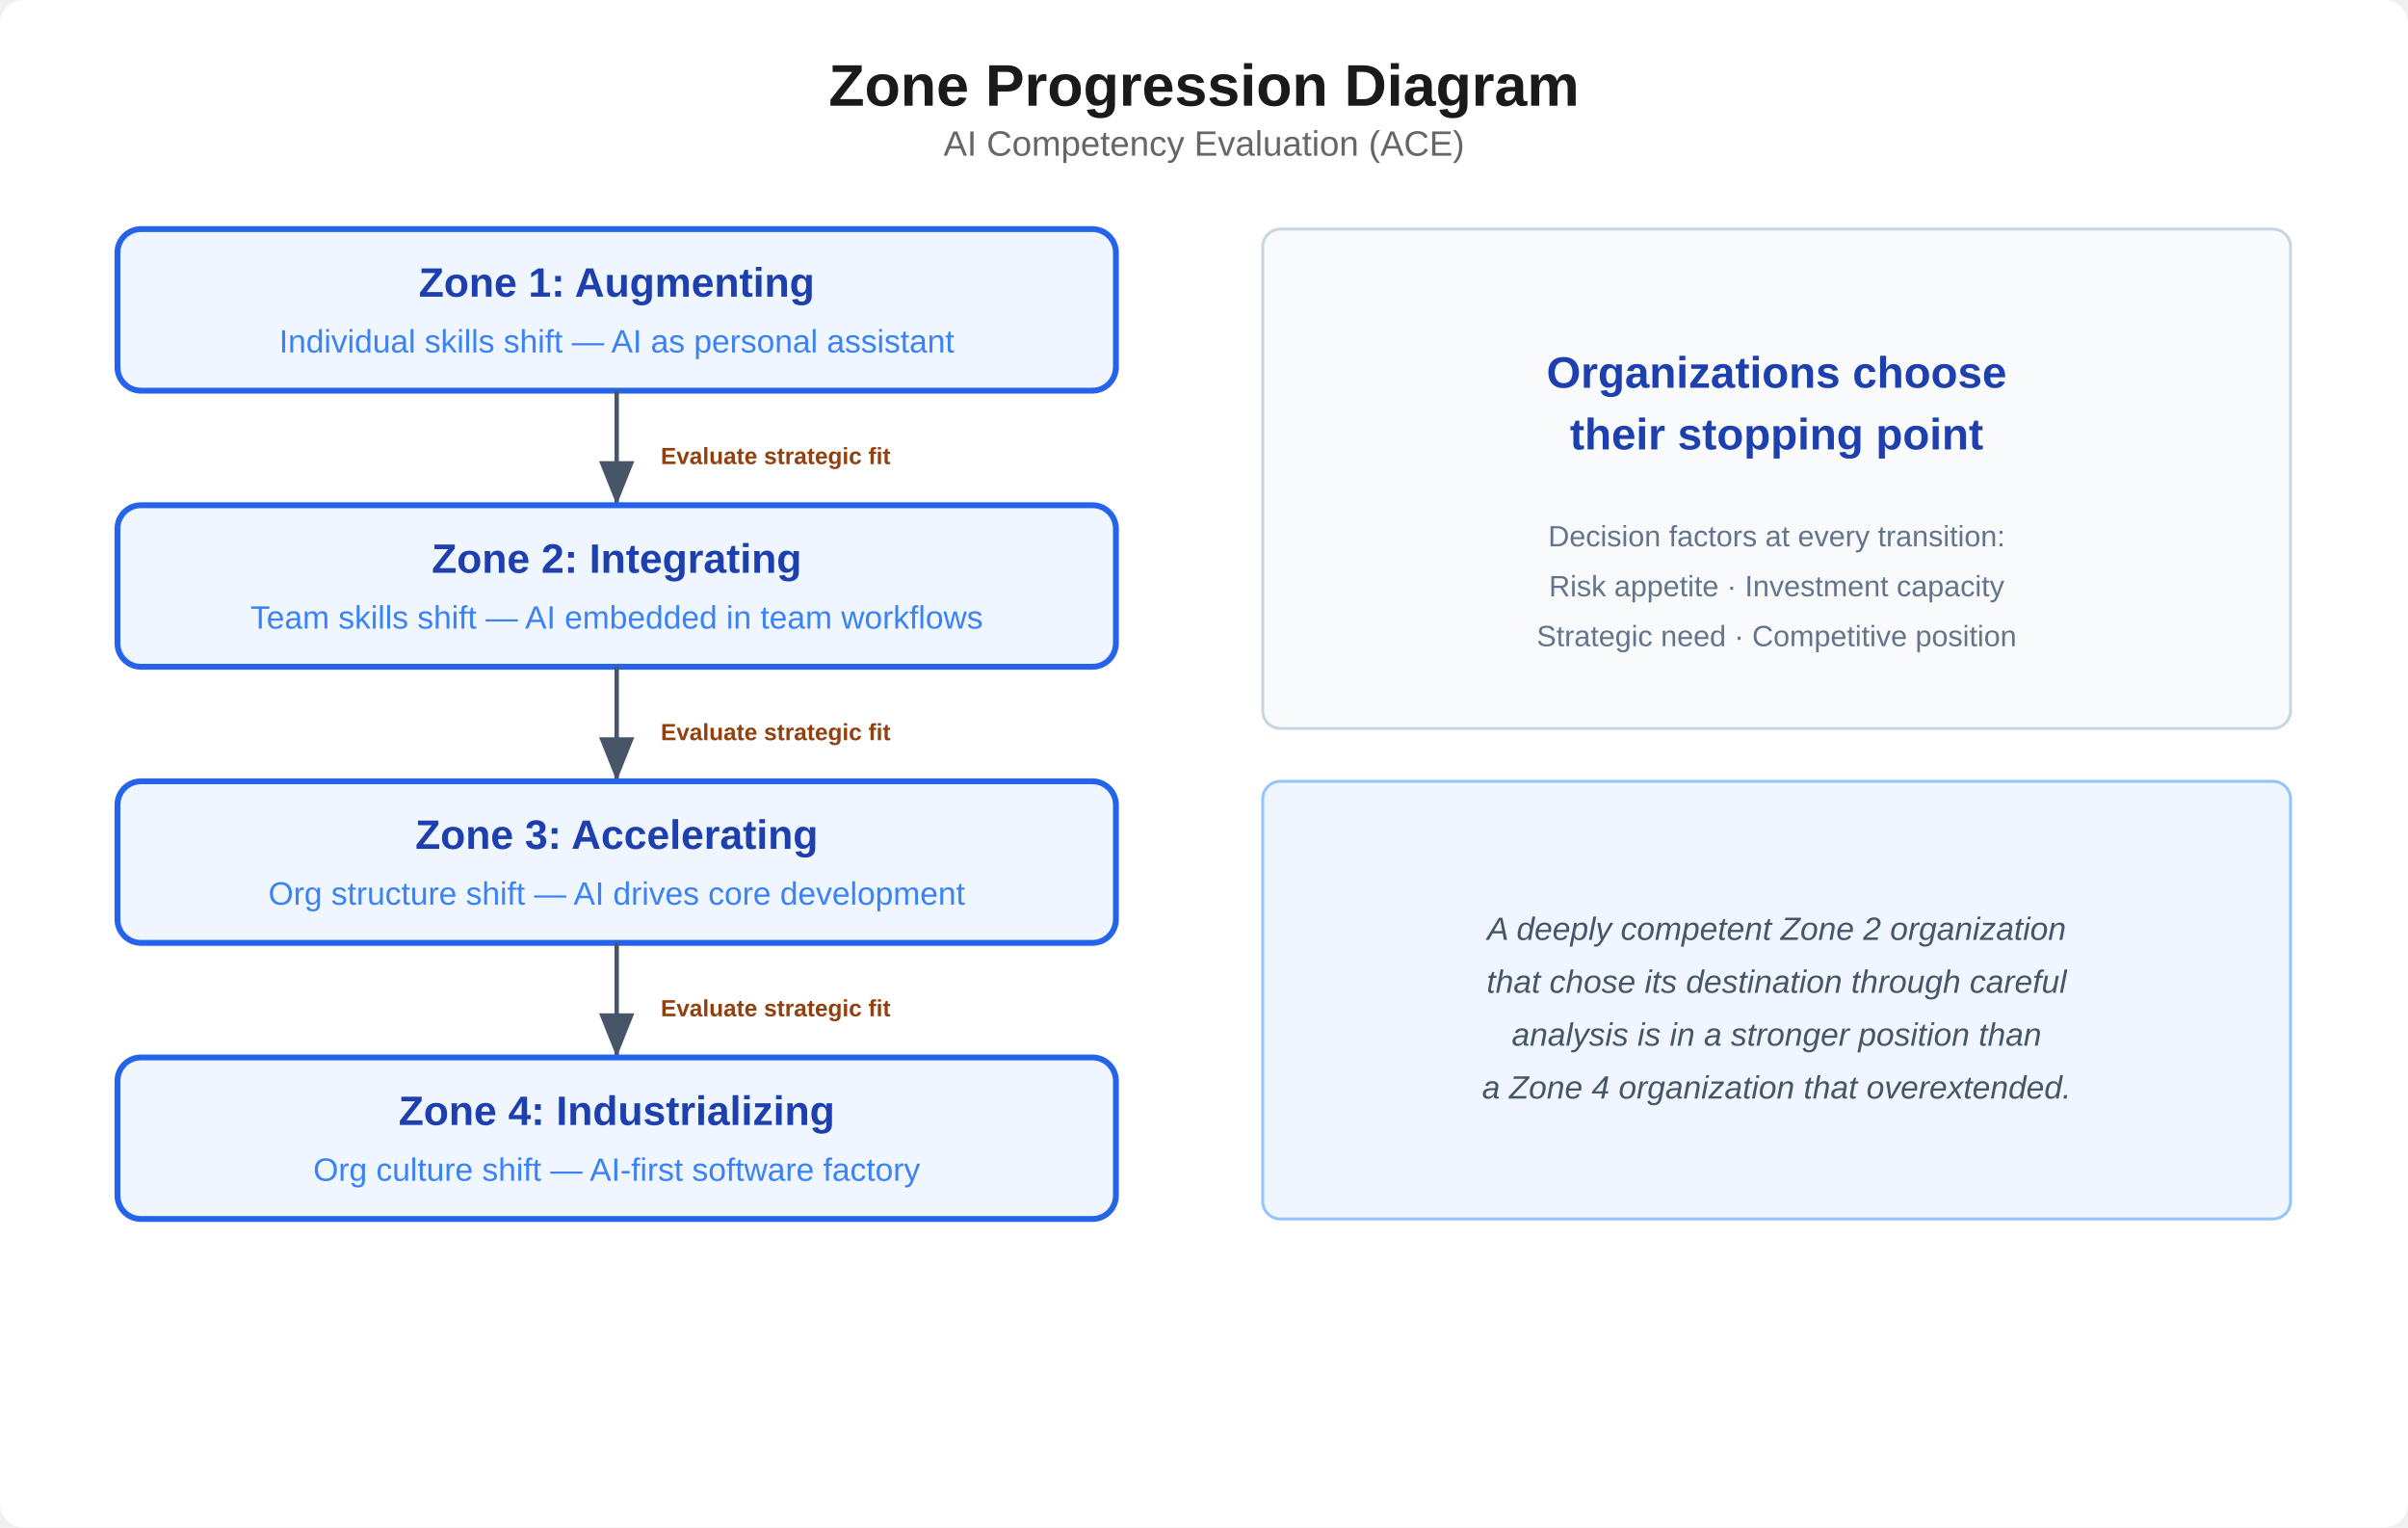
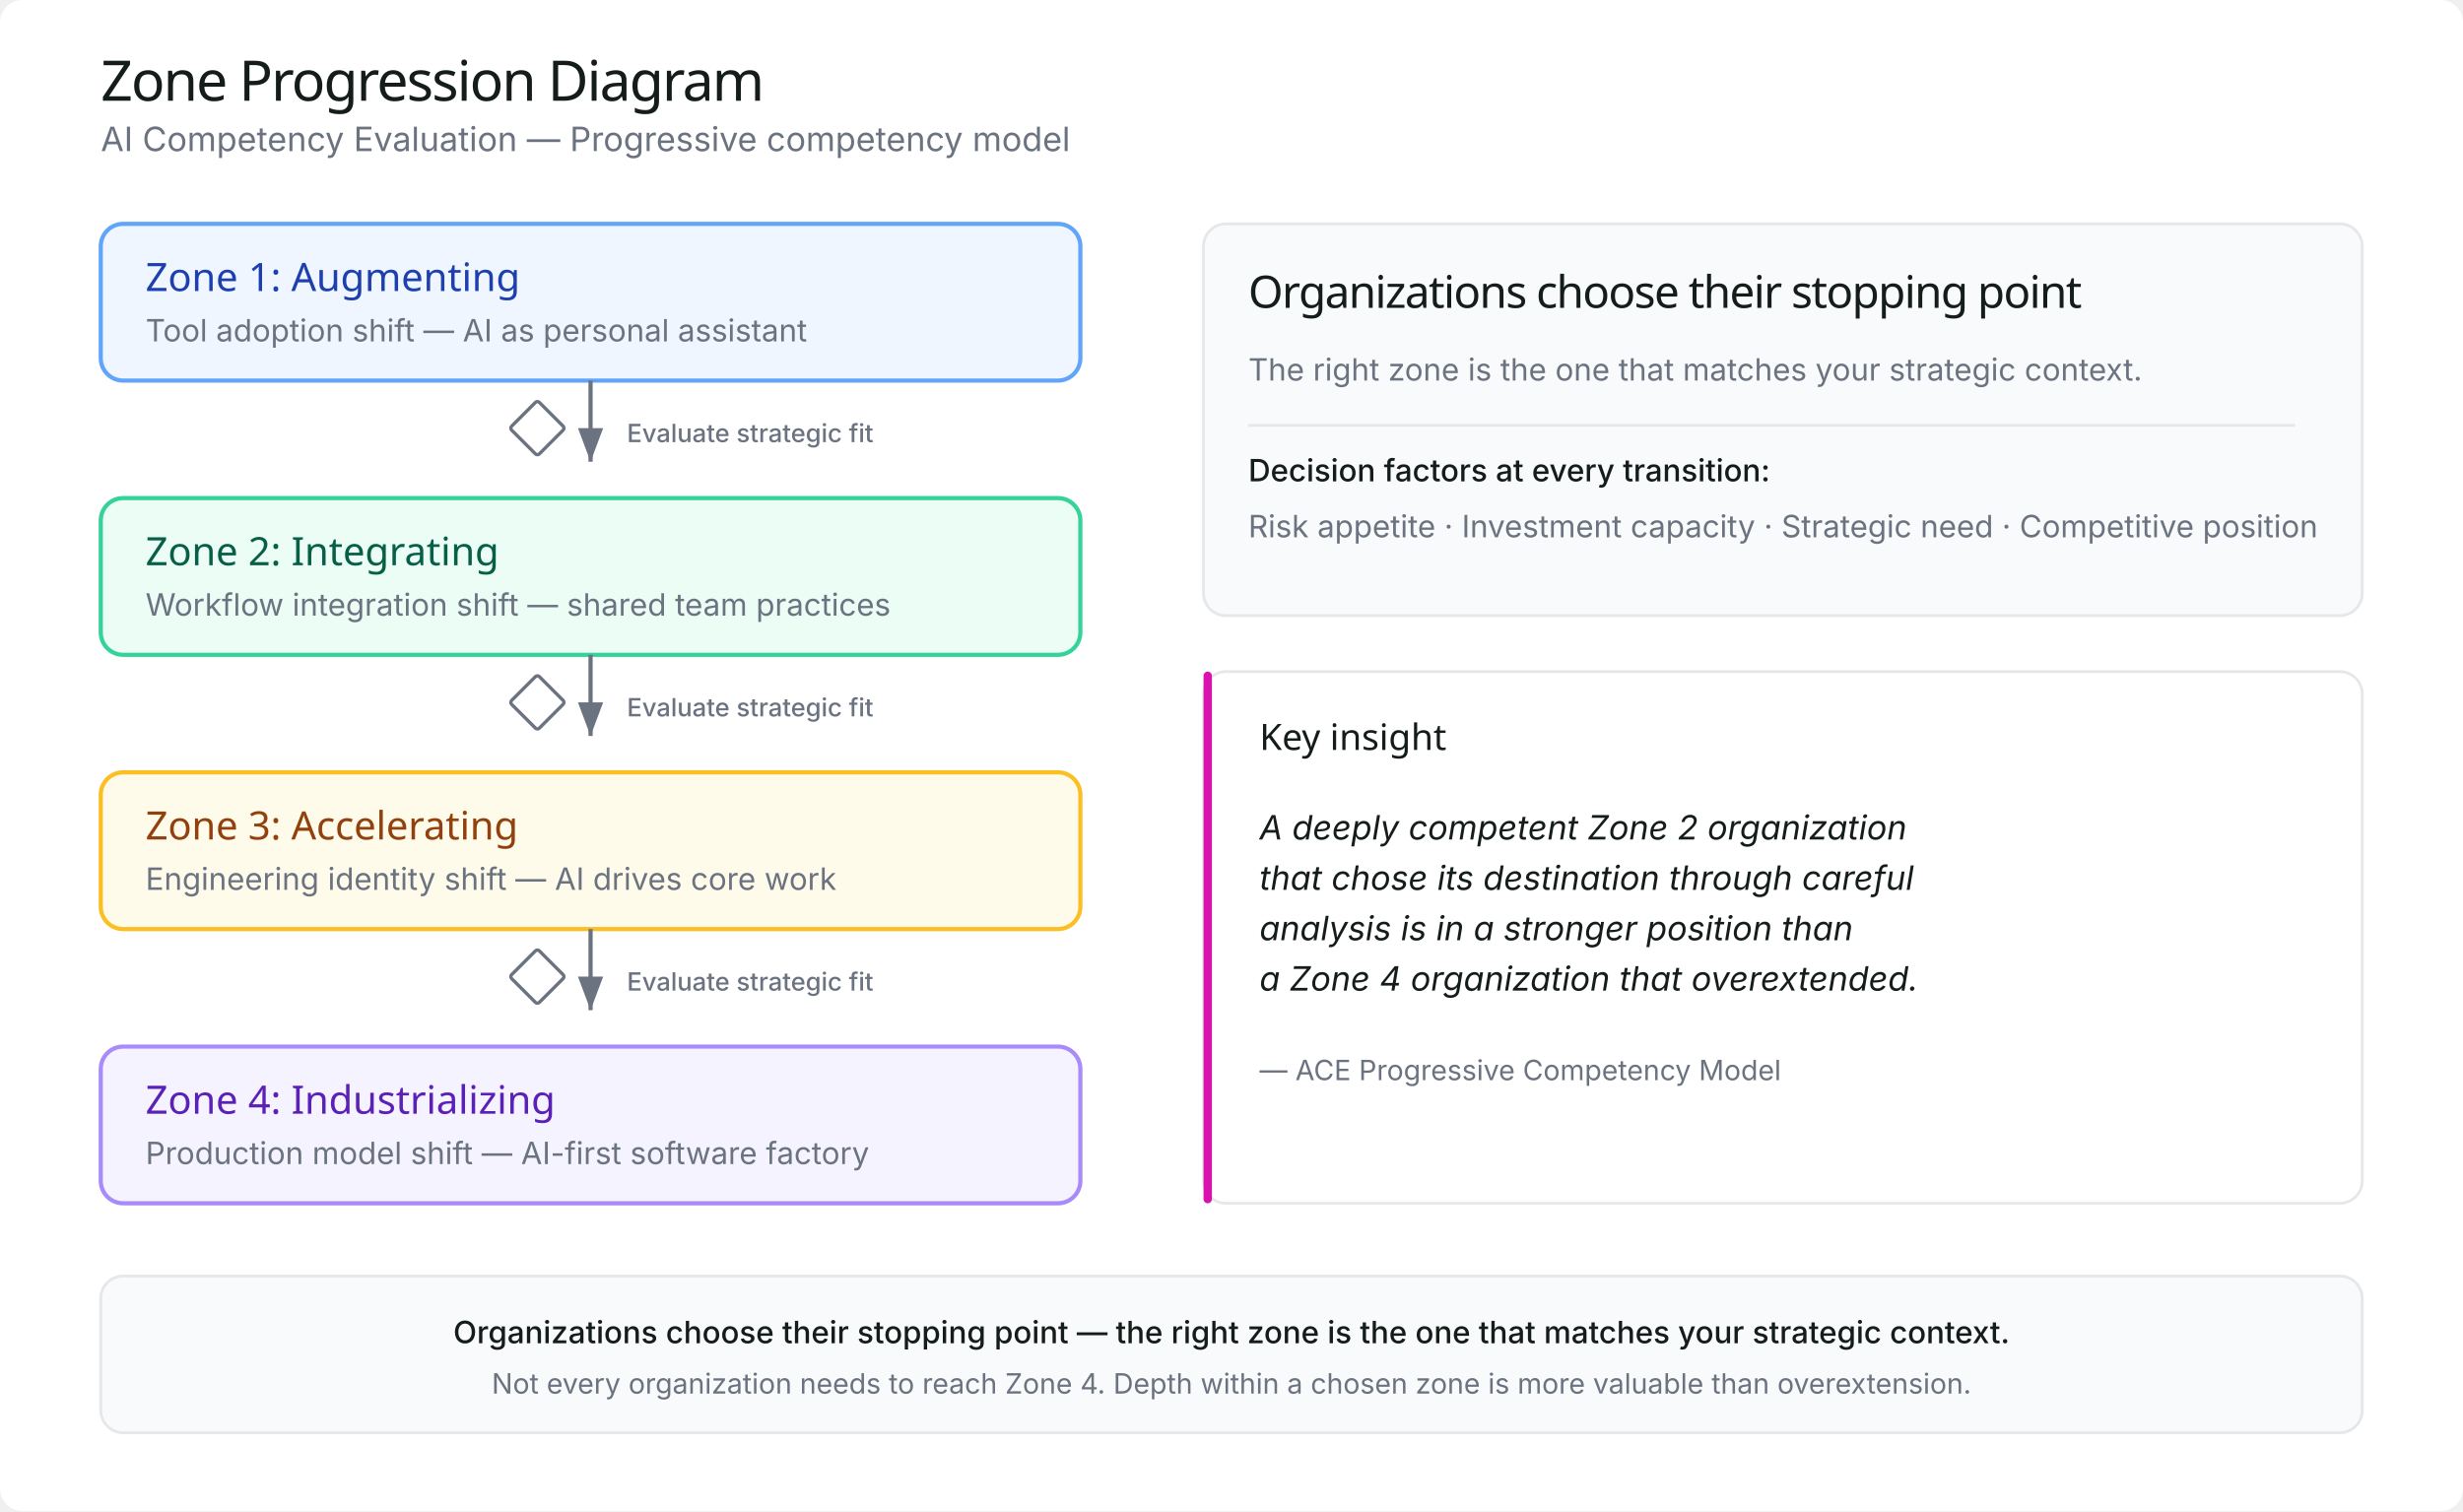
- <svg xmlns="http://www.w3.org/2000/svg" viewBox="0 0 820 520" font-family="'Helvetica Neue', Arial, sans-serif">
+ <svg xmlns="http://www.w3.org/2000/svg" viewBox="0 0 880 540" font-family="'Inter', sans-serif">
  <defs>
-     <marker id="arr" markerWidth="10" markerHeight="8" refX="10" refY="4" orient="auto">
-       <polygon points="0 0, 10 4, 0 8" fill="#475569" />
+     <marker id="arrow" markerWidth="8" markerHeight="6" refX="8" refY="3" orient="auto">
+       <polygon points="0 0, 8 3, 0 6" fill="#6B7280" />
    </marker>
  </defs>
-   <rect width="820" height="520" fill="#fff" rx="8" />
-   <text x="410" y="36" text-anchor="middle" font-size="20" font-weight="bold" fill="#1a1a1a">Zone Progression Diagram</text>
-   <text x="410" y="53" text-anchor="middle" font-size="12" fill="#666">AI Competency Evaluation (ACE)</text>
-   <rect x="40" y="78" width="340" height="55" rx="8" fill="#eff6ff" stroke="#2563eb" stroke-width="2" />
-   <text x="210" y="101" text-anchor="middle" font-size="14" font-weight="bold" fill="#1e40af">Zone 1: Augmenting</text>
-   <text x="210" y="120" text-anchor="middle" font-size="11" fill="#3b82f6">Individual skills shift — AI as personal assistant</text>
-   <line x1="210" y1="133" x2="210" y2="172" stroke="#475569" stroke-width="1.5" marker-end="url(#arr)" />
-   <text x="225" y="158" font-size="8" font-weight="600" fill="#92400e">Evaluate strategic fit</text>
-   <rect x="40" y="172" width="340" height="55" rx="8" fill="#eff6ff" stroke="#2563eb" stroke-width="2" />
-   <text x="210" y="195" text-anchor="middle" font-size="14" font-weight="bold" fill="#1e40af">Zone 2: Integrating</text>
-   <text x="210" y="214" text-anchor="middle" font-size="11" fill="#3b82f6">Team skills shift — AI embedded in team workflows</text>
-   <line x1="210" y1="227" x2="210" y2="266" stroke="#475569" stroke-width="1.5" marker-end="url(#arr)" />
-   <text x="225" y="252" font-size="8" font-weight="600" fill="#92400e">Evaluate strategic fit</text>
-   <rect x="40" y="266" width="340" height="55" rx="8" fill="#eff6ff" stroke="#2563eb" stroke-width="2" />
-   <text x="210" y="289" text-anchor="middle" font-size="14" font-weight="bold" fill="#1e40af">Zone 3: Accelerating</text>
-   <text x="210" y="308" text-anchor="middle" font-size="11" fill="#3b82f6">Org structure shift — AI drives core development</text>
-   <line x1="210" y1="321" x2="210" y2="360" stroke="#475569" stroke-width="1.5" marker-end="url(#arr)" />
-   <text x="225" y="346" font-size="8" font-weight="600" fill="#92400e">Evaluate strategic fit</text>
-   <rect x="40" y="360" width="340" height="55" rx="8" fill="#eff6ff" stroke="#2563eb" stroke-width="2" />
-   <text x="210" y="383" text-anchor="middle" font-size="14" font-weight="bold" fill="#1e40af">Zone 4: Industrializing</text>
-   <text x="210" y="402" text-anchor="middle" font-size="11" fill="#3b82f6">Org culture shift — AI-first software factory</text>
-   <rect x="430" y="78" width="350" height="170" rx="6" fill="#f8fafc" stroke="#cbd5e1" stroke-width="1" />
-   <text x="605" y="132" text-anchor="middle" font-size="15" font-weight="600" fill="#1e40af">Organizations choose</text>
-   <text x="605" y="153" text-anchor="middle" font-size="15" font-weight="600" fill="#1e40af">their stopping point</text>
-   <text x="605" y="186" text-anchor="middle" font-size="10" fill="#64748b">Decision factors at every transition:</text>
-   <text x="605" y="203" text-anchor="middle" font-size="10" fill="#64748b">Risk appetite · Investment capacity</text>
-   <text x="605" y="220" text-anchor="middle" font-size="10" fill="#64748b">Strategic need · Competitive position</text>
-   <rect x="430" y="266" width="350" height="149" rx="6" fill="#eff6ff" stroke="#93c5fd" stroke-width="1" />
-   <text x="605" y="320" text-anchor="middle" font-size="11" fill="#475569" font-style="italic">A deeply competent Zone 2 organization</text>
-   <text x="605" y="338" text-anchor="middle" font-size="11" fill="#475569" font-style="italic">that chose its destination through careful</text>
-   <text x="605" y="356" text-anchor="middle" font-size="11" fill="#475569" font-style="italic">analysis is in a stronger position than</text>
-   <text x="605" y="374" text-anchor="middle" font-size="11" fill="#475569" font-style="italic">a Zone 4 organization that overextended.</text>
+   <rect width="880" height="540" fill="#fff" rx="8" />
+   <text x="36" y="36" font-family="'DM Sans', sans-serif" font-size="20" font-weight="400" fill="#151D1A" letter-spacing="-0.03em">Zone Progression Diagram</text>
+   <text x="36" y="54" font-size="12" fill="#6B7280">AI Competency Evaluation — Progressive competency model</text>
+   <rect x="36" y="80" width="350" height="56" rx="8" fill="#EFF6FF" stroke="#60A5FA" stroke-width="1.5" />
+   <text x="52" y="104" font-family="'DM Sans', sans-serif" font-size="14" font-weight="500" fill="#1E40AF">Zone 1: Augmenting</text>
+   <text x="52" y="122" font-size="11" fill="#6B7280">Tool adoption shift — AI as personal assistant</text>
+   <line x1="211" y1="136" x2="211" y2="165" stroke="#6B7280" stroke-width="1.5" marker-end="url(#arrow)" />
+   <rect x="185" y="146" width="14" height="14" rx="1" fill="#FFFFFF" stroke="#6B7280" stroke-width="1.2" transform="rotate(45 192 153)" />
+   <text x="224" y="158" font-size="9" font-weight="500" fill="#6B7280">Evaluate strategic fit</text>
+   <rect x="36" y="178" width="350" height="56" rx="8" fill="#ECFDF5" stroke="#34D399" stroke-width="1.5" />
+   <text x="52" y="202" font-family="'DM Sans', sans-serif" font-size="14" font-weight="500" fill="#065F46">Zone 2: Integrating</text>
+   <text x="52" y="220" font-size="11" fill="#6B7280">Workflow integration shift — shared team practices</text>
+   <line x1="211" y1="234" x2="211" y2="263" stroke="#6B7280" stroke-width="1.5" marker-end="url(#arrow)" />
+   <rect x="185" y="244" width="14" height="14" rx="1" fill="#FFFFFF" stroke="#6B7280" stroke-width="1.2" transform="rotate(45 192 251)" />
+   <text x="224" y="256" font-size="9" font-weight="500" fill="#6B7280">Evaluate strategic fit</text>
+   <rect x="36" y="276" width="350" height="56" rx="8" fill="#FFFBEB" stroke="#FBBF24" stroke-width="1.5" />
+   <text x="52" y="300" font-family="'DM Sans', sans-serif" font-size="14" font-weight="500" fill="#92400E">Zone 3: Accelerating</text>
+   <text x="52" y="318" font-size="11" fill="#6B7280">Engineering identity shift — AI drives core work</text>
+   <line x1="211" y1="332" x2="211" y2="361" stroke="#6B7280" stroke-width="1.5" marker-end="url(#arrow)" />
+   <rect x="185" y="342" width="14" height="14" rx="1" fill="#FFFFFF" stroke="#6B7280" stroke-width="1.2" transform="rotate(45 192 349)" />
+   <text x="224" y="354" font-size="9" font-weight="500" fill="#6B7280">Evaluate strategic fit</text>
+   <rect x="36" y="374" width="350" height="56" rx="8" fill="#F5F3FF" stroke="#A78BFA" stroke-width="1.5" />
+   <text x="52" y="398" font-family="'DM Sans', sans-serif" font-size="14" font-weight="500" fill="#5B21B6">Zone 4: Industrializing</text>
+   <text x="52" y="416" font-size="11" fill="#6B7280">Production model shift — AI-first software factory</text>
+   <rect x="430" y="80" width="414" height="140" rx="8" fill="#F9FAFB" stroke="#E5E7EB" stroke-width="1" />
+   <text x="446" y="110" font-family="'DM Sans', sans-serif" font-size="16" font-weight="500" fill="#151D1A" letter-spacing="-0.03em">Organizations choose their stopping point</text>
+   <text x="446" y="136" font-size="11" fill="#6B7280">The right zone is the one that matches your strategic context.</text>
+   <line x1="446" y1="152" x2="820" y2="152" stroke="#E5E7EB" stroke-width="1" />
+   <text x="446" y="172" font-size="11" font-weight="500" fill="#151D1A">Decision factors at every transition:</text>
+   <text x="446" y="192" font-size="11" fill="#6B7280">Risk appetite · Investment capacity · Strategic need · Competitive position</text>
+   <rect x="430" y="240" width="414" height="190" rx="8" fill="#FFFFFF" stroke="#E5E7EB" stroke-width="1" />
+   <rect x="430" y="240" width="3" height="190" rx="1.5" fill="#D912AE" />
+   <text x="450" y="268" font-family="'DM Sans', sans-serif" font-size="13" font-weight="500" fill="#151D1A">Key insight</text>
+   <text x="450" y="300" font-size="12" fill="#151D1A" font-style="italic">A deeply competent Zone 2 organization</text>
+   <text x="450" y="318" font-size="12" fill="#151D1A" font-style="italic">that chose its destination through careful</text>
+   <text x="450" y="336" font-size="12" fill="#151D1A" font-style="italic">analysis is in a stronger position than</text>
+   <text x="450" y="354" font-size="12" fill="#151D1A" font-style="italic">a Zone 4 organization that overextended.</text>
+   <text x="450" y="386" font-size="10" fill="#6B7280">— ACE Progressive Competency Model</text>
+   <rect x="36" y="456" width="808" height="56" rx="8" fill="#F9FAFB" stroke="#E5E7EB" stroke-width="1" />
+   <text x="440" y="480" text-anchor="middle" font-size="11" fill="#151D1A" font-weight="500">Organizations choose their stopping point — the right zone is the one that matches your strategic context.</text>
+   <text x="440" y="498" text-anchor="middle" font-size="10" fill="#6B7280">Not every organization needs to reach Zone 4. Depth within a chosen zone is more valuable than overextension.</text>
</svg>
